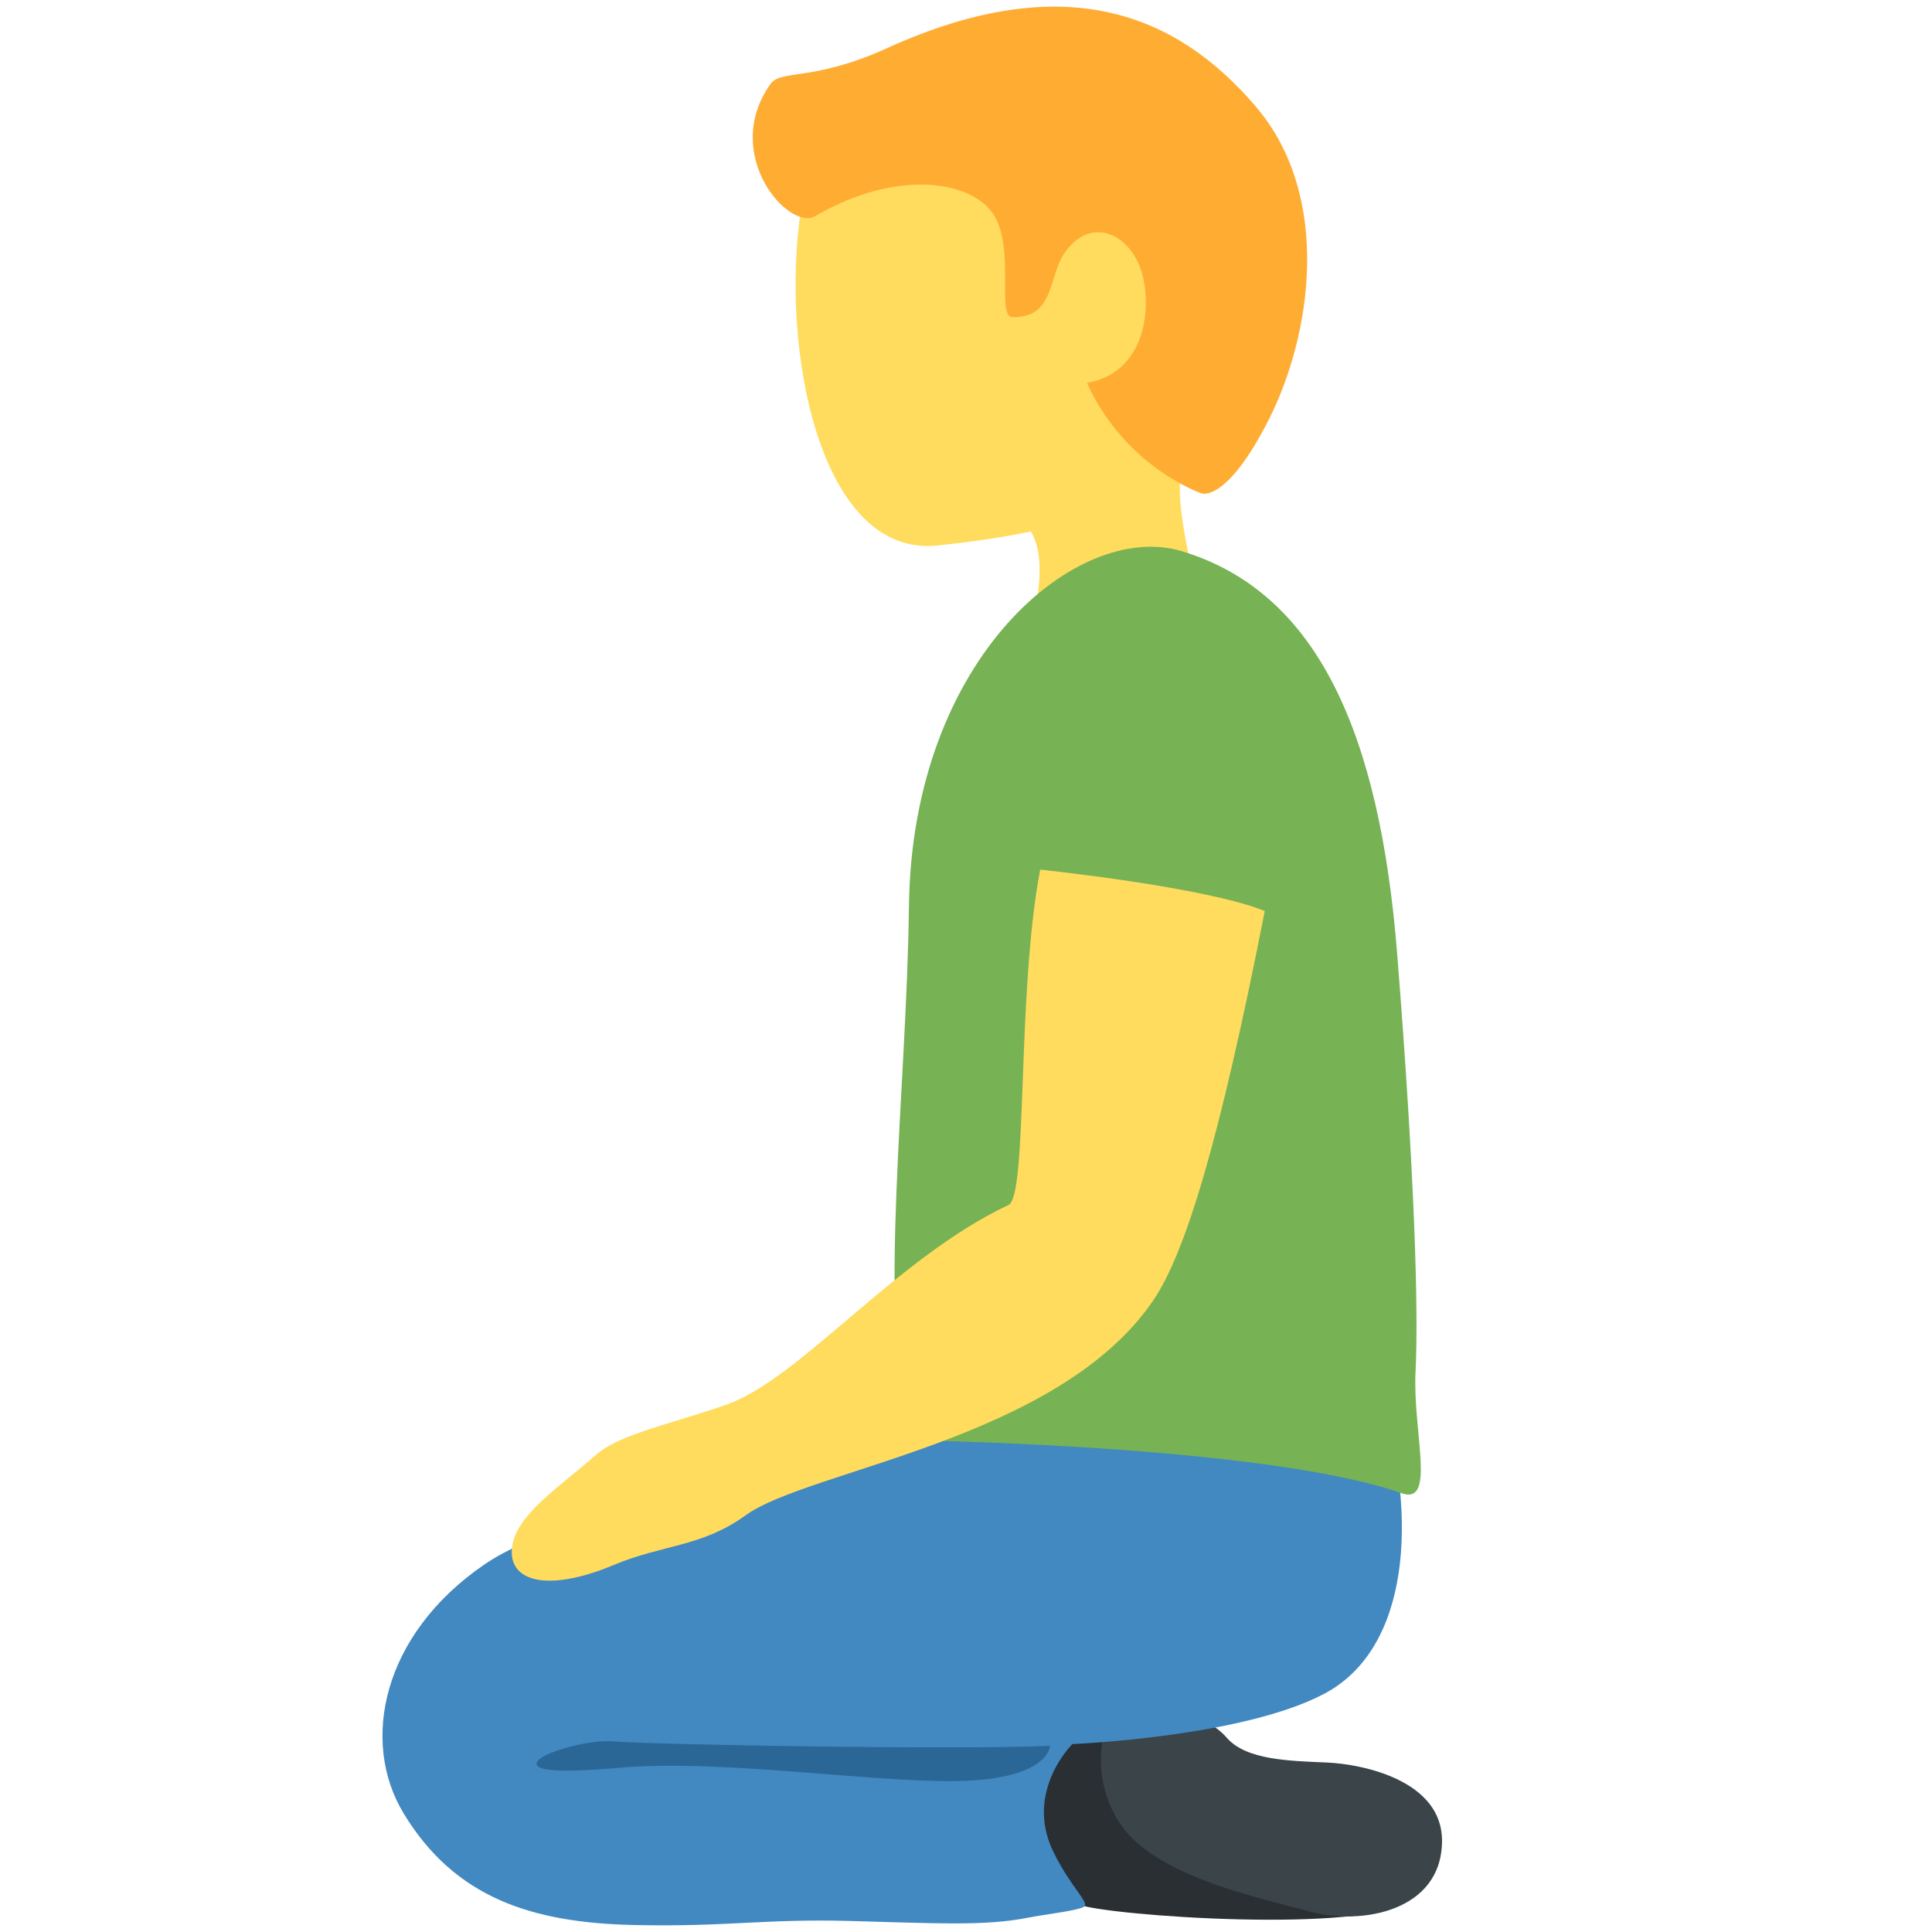
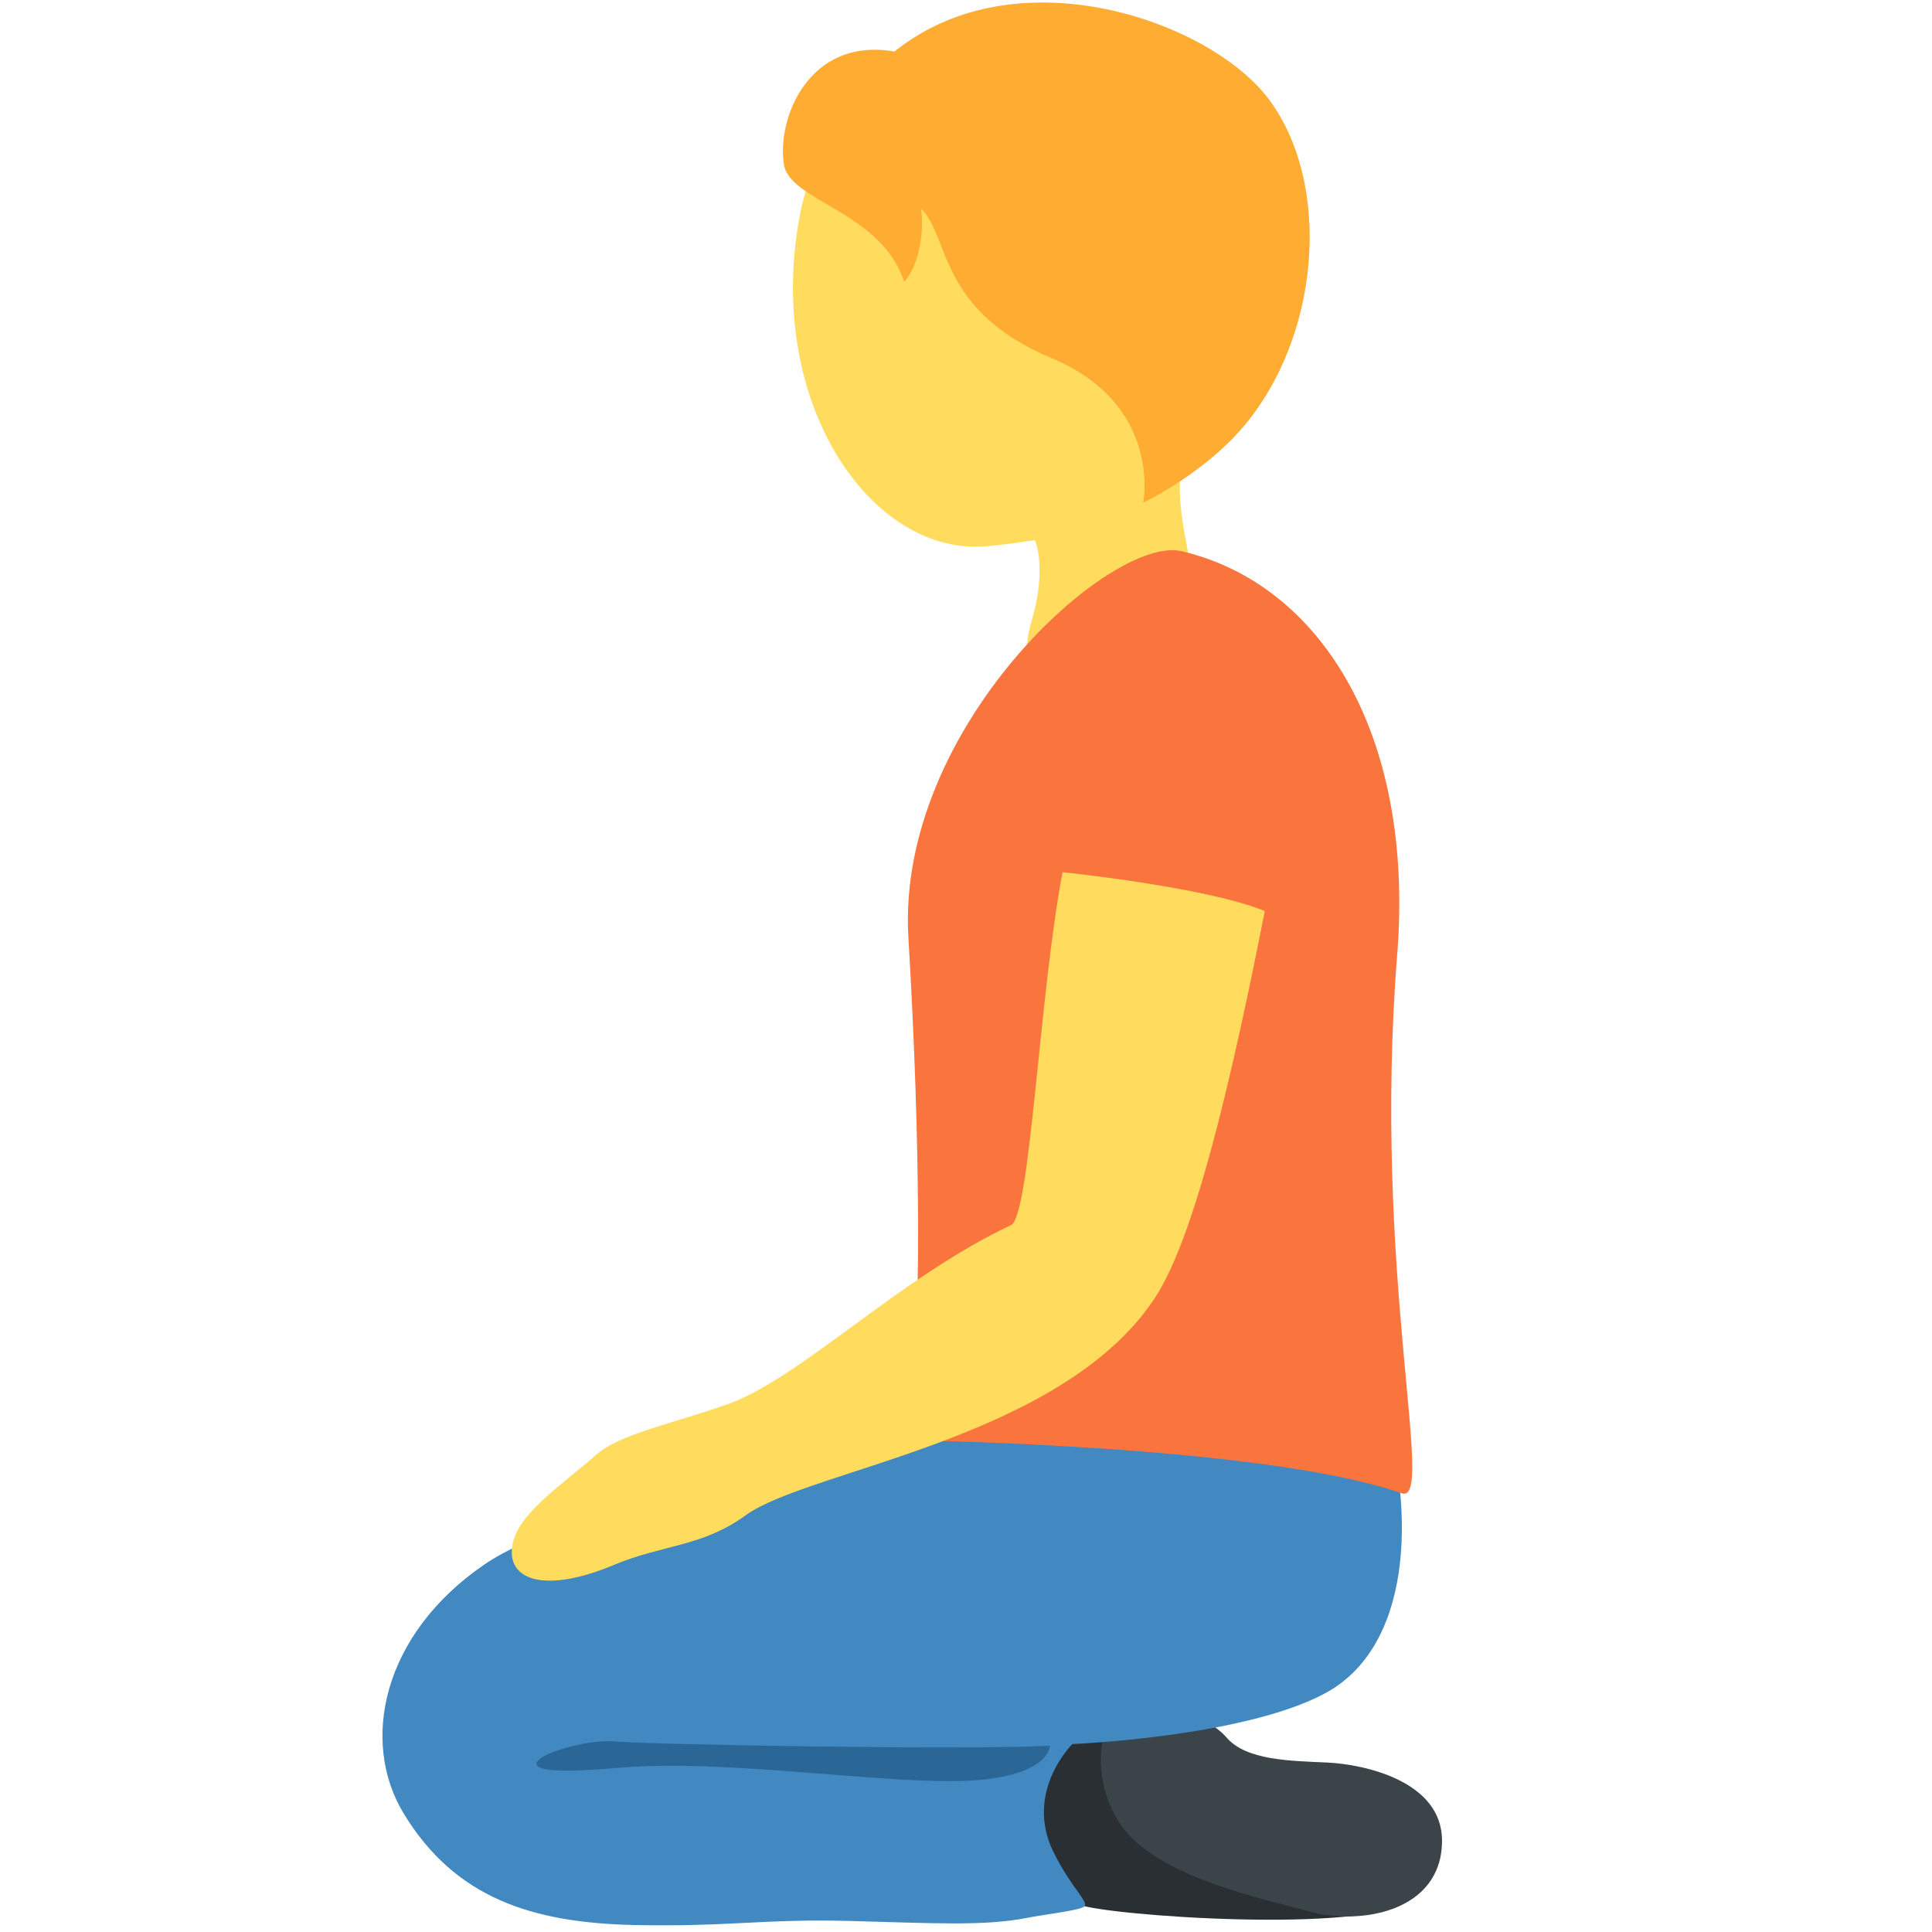
<svg xmlns="http://www.w3.org/2000/svg" viewBox="0 0 36 36">
-   <path fill="#FFDC5D" d="M20.905 1.103c-2.182-.859-5.584.249-5.979 2.799-.393 2.532.328 6.502 2.552 6.262 2.332-.252 4.724-.759 5.668-3.16.944-2.399-.059-5.042-2.241-5.901z" />
+   <path fill="#FFDC5D" d="M20.905 1.103c-2.182-.859-5.459.272-5.979 2.799-.726 3.526 1.288 6.513 3.513 6.273 2.332-.252 3.763-.769 4.708-3.17.943-2.4-.06-5.043-2.242-5.902z" />
  <path fill="#FFDC5D" d="M22.526 7.623c3.175-3.73-4.474-3.367-4.474-3.367-1.448.053-.451 2.465-1.133 3.782-.467.912 1.499 1.395 1.499 1.395s.903-.013.951 1.082v.01c.011.279-.018.61-.148 1.053-.648 2.192 2.297 3.537 2.944 1.34.256-.869.157-1.634.027-2.34l-.012-.063c-.196-1.049-.44-1.969.346-2.892z" />
-   <path fill="#FFAC33" d="M23.398 1.983C21.945.282 19.863-.621 16.523.9c-1.361.62-1.971.391-2.165.663-.93 1.306.337 2.753.833 2.464 1.572-.917 2.99-.644 3.352.019s.028 1.854.321 1.862c.792.021.664-.755.977-1.202.514-.731 1.296-.318 1.467.496.136.645 0 1.741-1.054 1.934.717 1.577 2.136 2.058 2.136 2.058s.461.181 1.25-1.371c.789-1.554 1.201-4.151-.242-5.84z" />
+   <path fill="#FFAC33" d="M23.65 1.859C22.573.402 18.961-.884 16.668.96c-1.588-.275-2.196 1.234-2.061 2.103.108.694 1.813.873 2.241 2.19.297-.33.376-1.007.312-1.369.543.523.306 1.896 2.442 2.793 2.064.867 1.7 2.69 1.7 2.69s1.087-.514 1.844-1.39c1.443-1.67 1.691-4.512.504-6.118z" />
  <path fill="#292F33" d="M20.666 32.225c-.937.204-1.397.837-1.522 1.423-.126.586.419 1.633.963 1.842s5.354.548 6.132-.078c1.162-.934-4.804-3.354-5.573-3.187z" />
  <path fill="#3A4449" d="M20.924 31.831c-.521.24-.593 1.505.045 2.283.721.879 2.524 1.26 3.455 1.51s2.442-.001 2.446-1.322c.004-1.115-1.452-1.429-2.145-1.46-.693-.031-1.505-.042-1.868-.464s-1.391-.796-1.933-.547z" />
  <path fill="#4289C1" d="M25.75 26.1c.655 2.154.529 4.598-1.058 5.452-1.52.818-4.71.946-4.71.946s-.905.89-.351 2.014c.315.639.649.921.58 1.007-.061.076-.748.153-1.053.214-.814.163-1.755.102-3.341.061s-2.272.113-3.998.076c-1.912-.041-3.344-.507-4.298-2.08-.814-1.343-.395-3.338 1.505-4.638 1.546-1.058 6.469-2.197 8.341-2.482 1.874-.285 7.814-2.441 8.383-.57z" />
-   <path fill="#77B255" d="M26.377 25.554c-.057 1.128.391 2.499-.26 2.27-2.565-.9-9.188-.988-9.188-.988-.568-2.564-.037-6.416.008-9.956.059-4.645 3.148-7.192 5.082-6.61 2.528.761 3.689 3.387 4.016 7.511s.398 6.646.342 7.773z" />
-   <path fill="#FFDC5D" d="M19.382 16.204c-.442 2.329-.227 6.078-.59 6.249-2.095.984-3.883 3.239-5.259 3.722-.997.349-1.992.55-2.42.928-.686.605-1.503 1.121-1.573 1.735-.072.623.645.847 1.896.323.919-.385 1.64-.333 2.461-.928 1.17-.847 5.832-1.399 7.596-4.008.595-.881 1.227-2.94 2.074-7.249-1.091-.449-4.185-.772-4.185-.772z" />
+   <path fill="#FA743E" d="M26.117 27.825c-2.565-.9-9.188-.988-9.188-.988.257-2.055.218-5.676-.002-9.362-.233-3.906 3.768-7.514 5.092-7.204 2.571.602 4.342 3.386 4.016 7.511-.469 5.926.733 10.271.082 10.043z" />
+   <path fill="#FFDC5D" d="M19.799 16.252c-.442 2.329-.599 6.406-.962 6.577-2.095.984-3.927 2.864-5.303 3.346-.997.349-1.992.55-2.42.928-.686.605-1.503 1.121-1.573 1.735-.072.623.645.847 1.896.323.919-.385 1.64-.333 2.461-.928 1.17-.847 5.832-1.399 7.596-4.008.595-.881 1.227-2.94 2.074-7.249-1.092-.449-3.769-.724-3.769-.724z" />
  <path fill="#2A6797" d="M11.429 32.448c.718.062 6.591.163 8.137.081 0 0 0 .57-1.505.651-1.505.081-4.516-.407-6.469-.244-.538.045-1.485.121-1.587-.041-.117-.185.924-.491 1.424-.447z" />
</svg>
